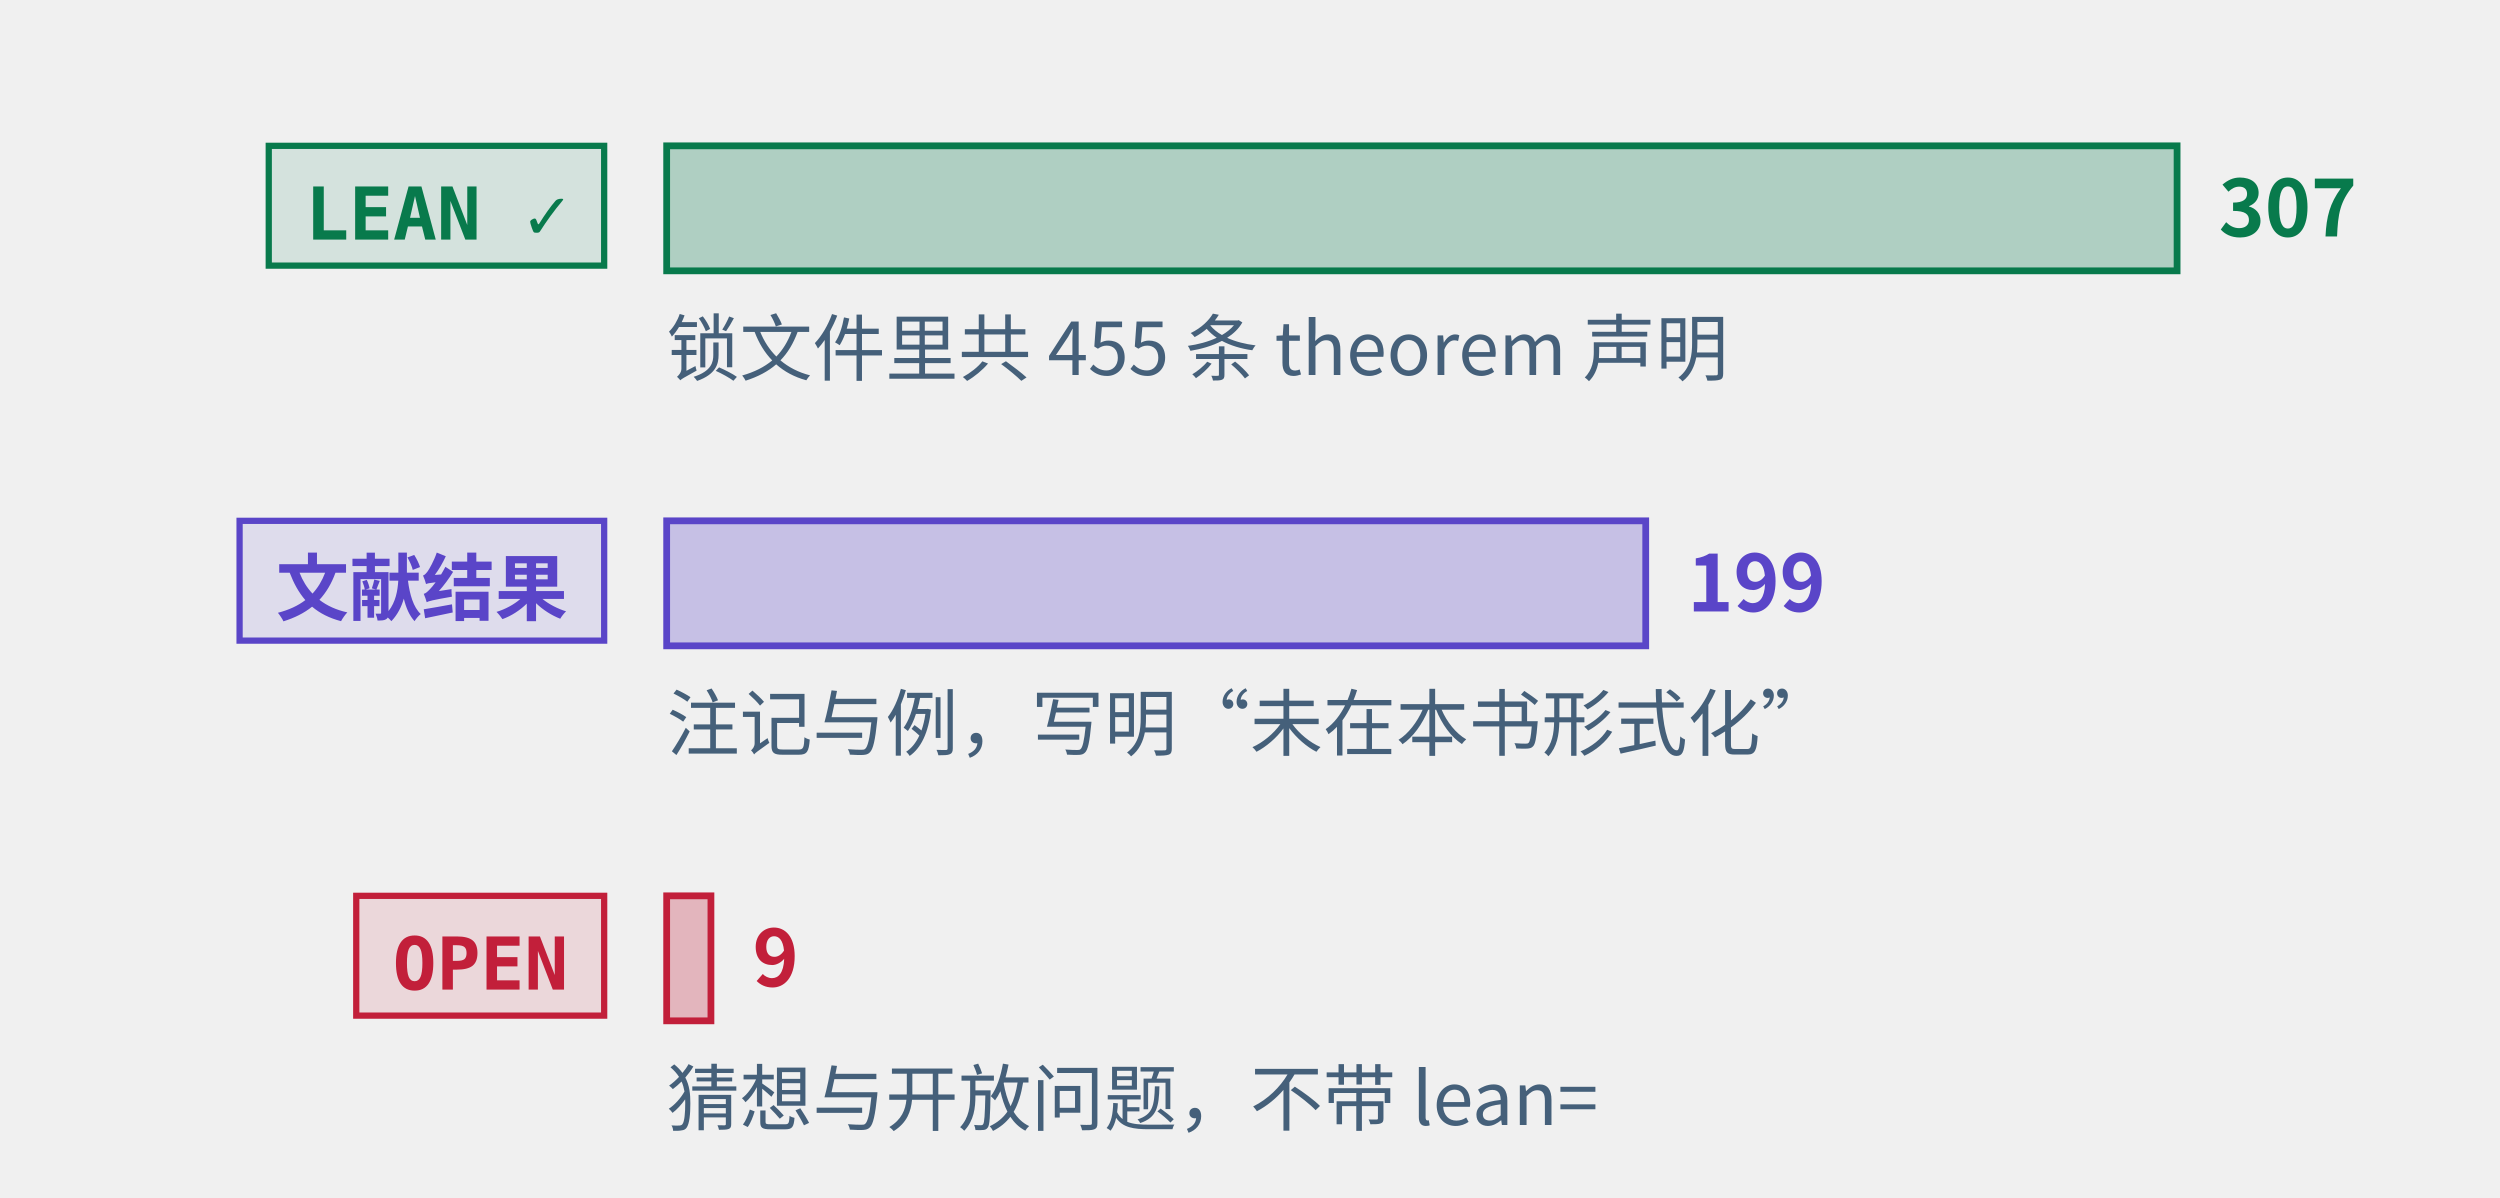
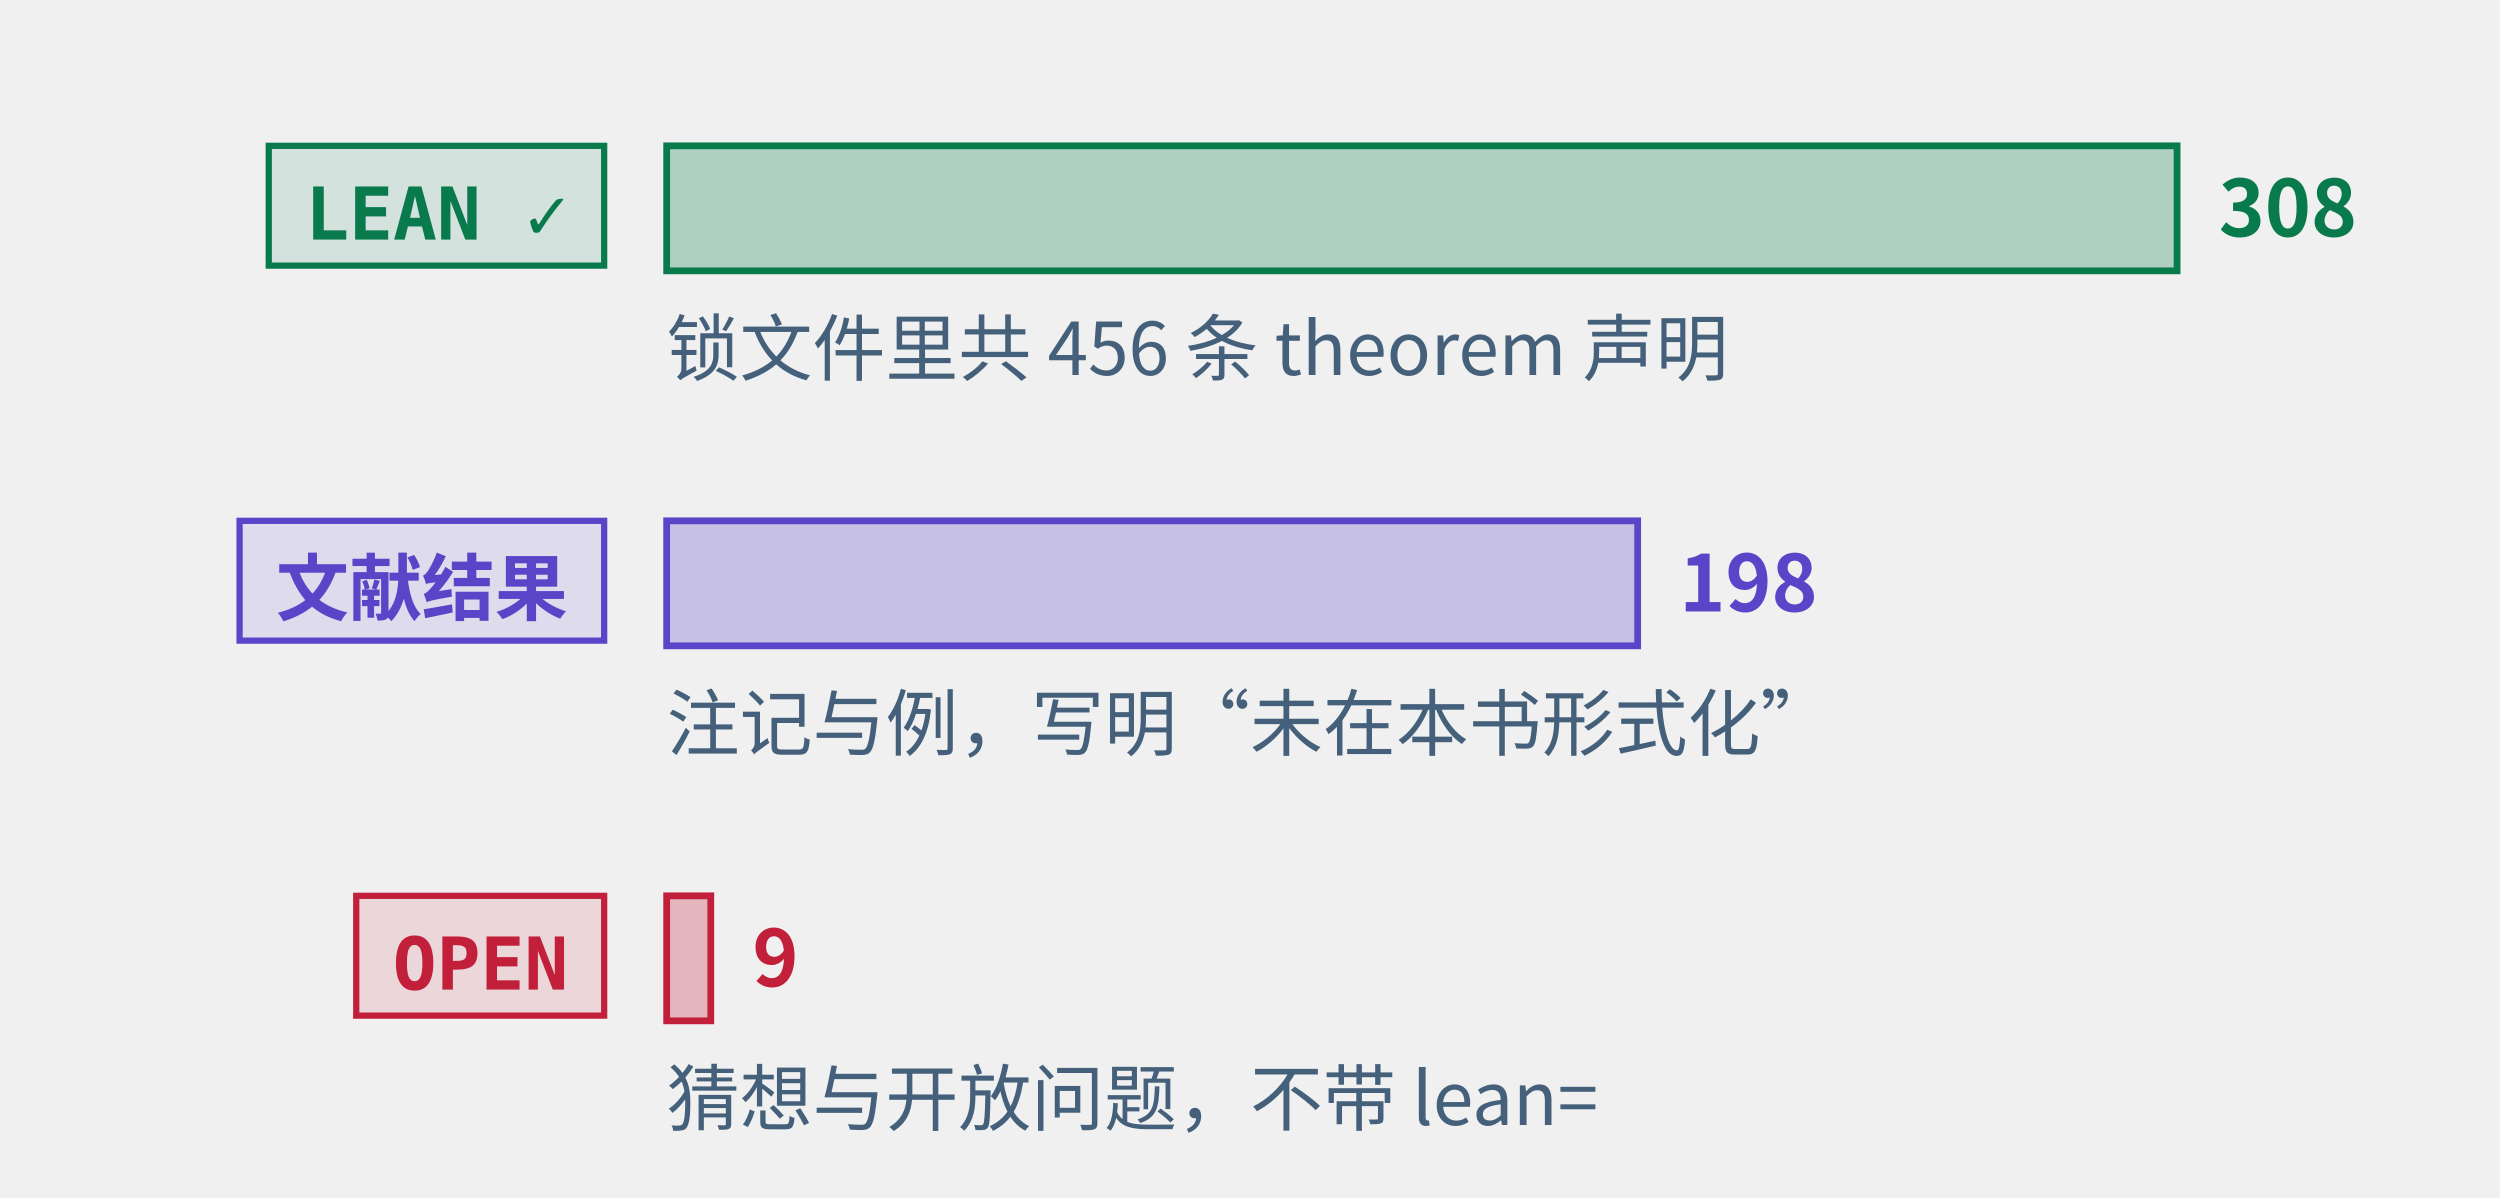
<svg xmlns="http://www.w3.org/2000/svg" class="tr-fig" data-tr-fig="prelude-three-tiers" data-lang="zh" viewBox="0 0 480 230" width="480" height="230" font-family="'Noto Sans SC', 'Noto Sans CJK SC', 'Source Sans 3', 'PingFang SC', 'Microsoft YaHei', system-ui, sans-serif" role="img" aria-label="三条横条，各配一个标签。最上面一条绿色，标签 LEAN ✓，是带 Lean 引用的定理、引理、命题与推论的条数，最长；中间一条紫色，标签“文献结果”，是标明文献结果的注记与例的条数；最下面一条红色，标签 OPEN，是开放猜想与开放问题的条数，很短。每条横条末端写着条数，绿色一条下面另注锁文件里 theorem 声明的条数。">
  <style>.ts-ink{stroke:#0b1622}.tf-ink{fill:#0b1622}.ts-dim{stroke:#45607a}.tf-dim{fill:#45607a}.ts-faint{stroke:#9db3c4}.tf-faint{fill:#9db3c4}.ts-edge{stroke:#b9d0dd}.tf-edge{fill:#b9d0dd}.ts-hot{stroke:#5f9bb5}.tf-hot{fill:#5f9bb5}.ts-bg{stroke:#ffffff}.tf-bg{fill:#ffffff}.ts-panel{stroke:#eef5f9}.tf-panel{fill:#eef5f9}.ts-sheet{stroke:#f7fbfd}.tf-sheet{fill:#f7fbfd}.ts-cyan{stroke:#007c8a}.tf-cyan{fill:#007c8a}.ts-magenta{stroke:#b0128f}.tf-magenta{fill:#b0128f}.ts-amber{stroke:#946200}.tf-amber{fill:#946200}.ts-violet{stroke:#5a45c8}.tf-violet{fill:#5a45c8}.ts-ok{stroke:#087a4c}.tf-ok{fill:#087a4c}.ts-warn{stroke:#c21f3a}.tf-warn{fill:#c21f3a}.ts-blue{stroke:#1d5fd0}.tf-blue{fill:#1d5fd0}.ts-orange{stroke:#b85410}.tf-orange{fill:#b85410}.ts-sigma{stroke:#28405a}.tf-sigma{fill:#28405a}@media (prefers-color-scheme:dark){.ts-ink{stroke:#d4efff}.tf-ink{fill:#d4efff}.ts-dim{stroke:#6f8ea5}.tf-dim{fill:#6f8ea5}.ts-faint{stroke:#34506a}.tf-faint{fill:#34506a}.ts-edge{stroke:#143049}.tf-edge{fill:#143049}.ts-hot{stroke:#1f5d7c}.tf-hot{fill:#1f5d7c}.ts-bg{stroke:#03060c}.tf-bg{fill:#03060c}.ts-panel{stroke:#07101b}.tf-panel{fill:#07101b}.ts-sheet{stroke:#050c16}.tf-sheet{fill:#050c16}.ts-cyan{stroke:#19f0ff}.tf-cyan{fill:#19f0ff}.ts-magenta{stroke:#ff2fd0}.tf-magenta{fill:#ff2fd0}.ts-amber{stroke:#ffc83d}.tf-amber{fill:#ffc83d}.ts-violet{stroke:#9d8cff}.tf-violet{fill:#9d8cff}.ts-ok{stroke:#46ffb2}.tf-ok{fill:#46ffb2}.ts-warn{stroke:#ff5064}.tf-warn{fill:#ff5064}.ts-blue{stroke:#2a7bff}.tf-blue{fill:#2a7bff}.ts-orange{stroke:#ff8a3c}.tf-orange{fill:#ff8a3c}.ts-sigma{stroke:#cfe3ff}.tf-sigma{fill:#cfe3ff}}</style>
  <rect x="51.6" y="28" width="64.4" height="23" class="ts-ok tf-ok" stroke-width="1.2" fill-opacity="0.12" />
  <text class="tf-ok tr-fig-mono" x="58.6" y="46" font-size="14" font-family="'JetBrains Mono', 'DejaVu Sans Mono', ui-monospace, Menlo, Consolas, monospace" font-weight="600">LEAN ✓</text>
  <rect x="128" y="28" width="290" height="24" class="ts-ok tf-ok" stroke-width="1.3" fill-opacity="0.28" />
-   <text class="tf-ok" x="426" y="45.4" font-size="15" font-weight="600">307</text>
+   <text class="tf-ok" x="426" y="45.4" font-size="15" font-weight="600">308</text>
  <rect x="46" y="100" width="70" height="23" class="ts-violet tf-violet" stroke-width="1.2" fill-opacity="0.12" />
  <text class="tf-violet tr-fig-mono" x="53" y="118" font-size="14" font-family="'JetBrains Mono', 'DejaVu Sans Mono', ui-monospace, Menlo, Consolas, monospace" font-weight="600">文献结果</text>
-   <rect x="128" y="100" width="187.98" height="24" class="ts-violet tf-violet" stroke-width="1.3" fill-opacity="0.28" />
-   <text class="tf-violet" x="323.98" y="117.4" font-size="15" font-weight="600">199</text>
+   <rect x="128" y="100" width="186.43" height="24" class="ts-violet tf-violet" stroke-width="1.3" fill-opacity="0.28" />
+   <text class="tf-violet" x="322.43" y="117.4" font-size="15" font-weight="600">198</text>
  <rect x="68.4" y="172" width="47.6" height="23" class="ts-warn tf-warn" stroke-width="1.2" fill-opacity="0.12" />
  <text class="tf-warn tr-fig-mono" x="75.4" y="190" font-size="14" font-family="'JetBrains Mono', 'DejaVu Sans Mono', ui-monospace, Menlo, Consolas, monospace" font-weight="600">OPEN</text>
-   <rect x="128" y="172" width="8.5" height="24" class="ts-warn tf-warn" stroke-width="1.3" fill-opacity="0.28" />
-   <text class="tf-warn" x="144.5" y="189.4" font-size="15" font-weight="600">9</text>
-   <text class="tf-dim" x="128" y="72" font-size="14">锁文件里共 455 条 theorem 声明</text>
+   <rect x="128" y="172" width="8.47" height="24" class="ts-warn tf-warn" stroke-width="1.3" fill-opacity="0.28" />
+   <text class="tf-warn" x="144.47" y="189.4" font-size="15" font-weight="600">9</text>
+   <text class="tf-dim" x="128" y="72" font-size="14">锁文件里共 456 条 theorem 声明</text>
  <text class="tf-dim" x="128" y="144" font-size="14">注记与例，写明“未在本书形式化”</text>
  <text class="tf-dim" x="128" y="216" font-size="14">猜想与开放问题，不带 lean=</text>
</svg>
